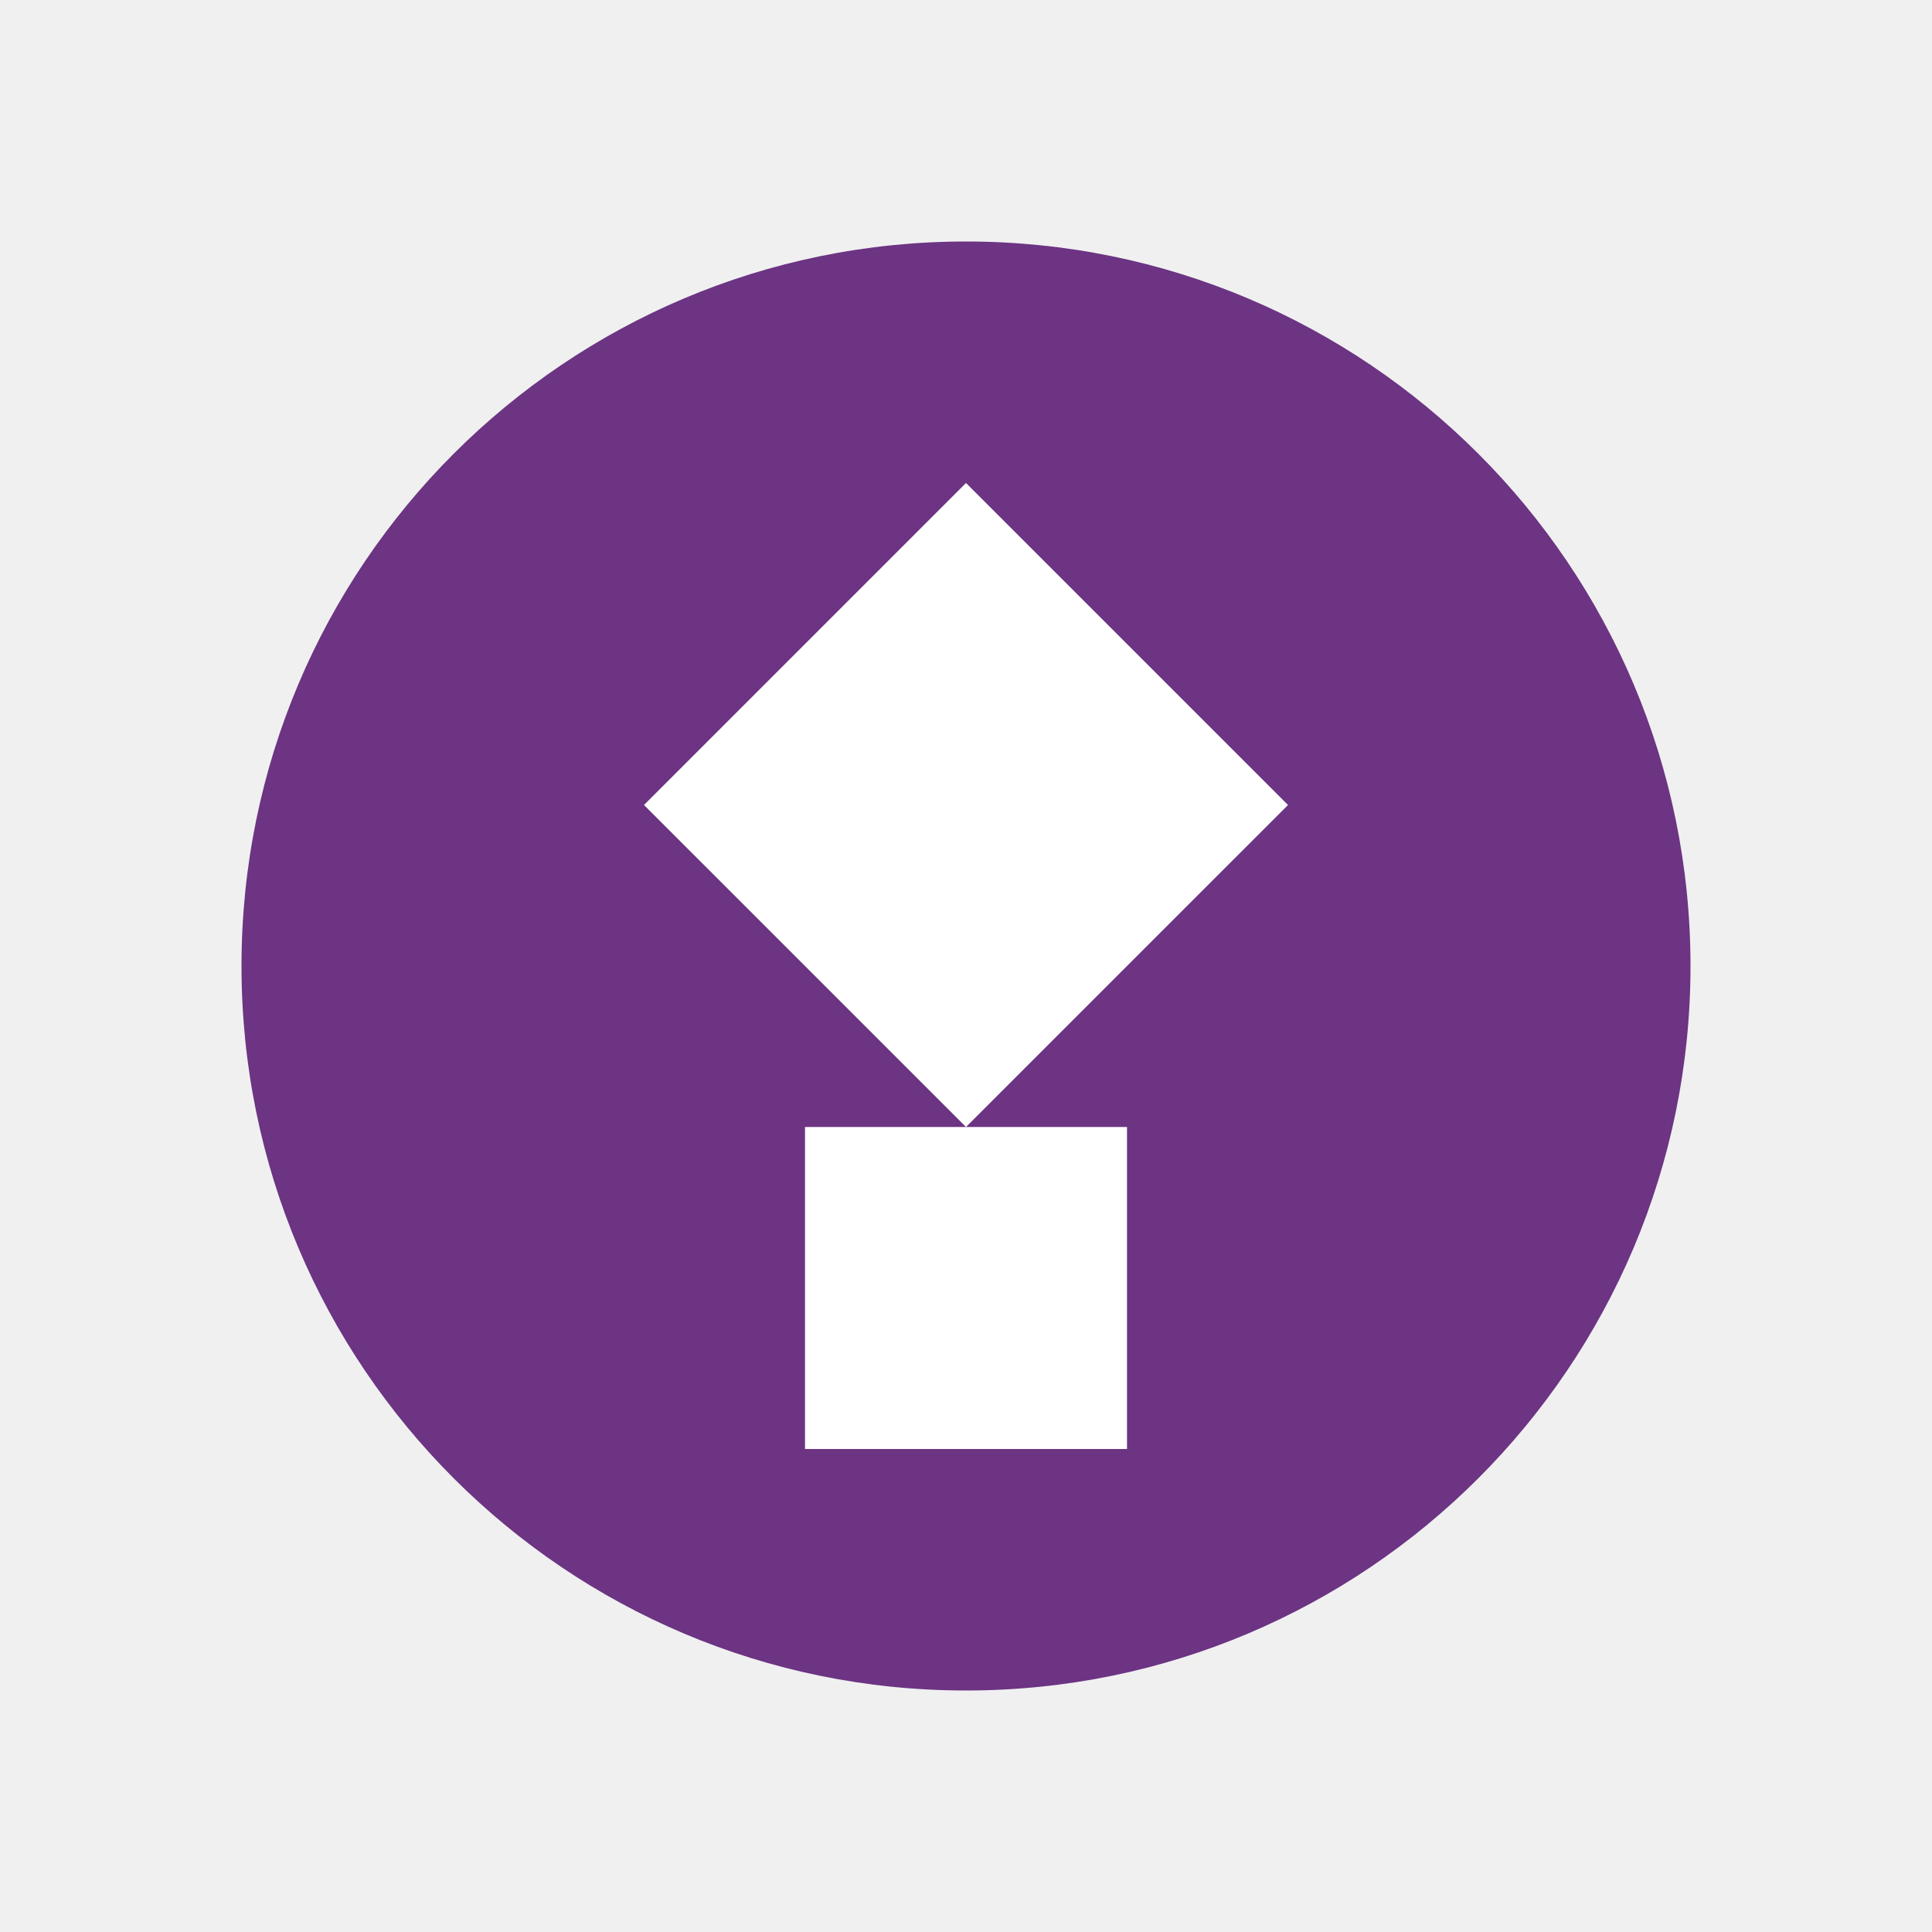
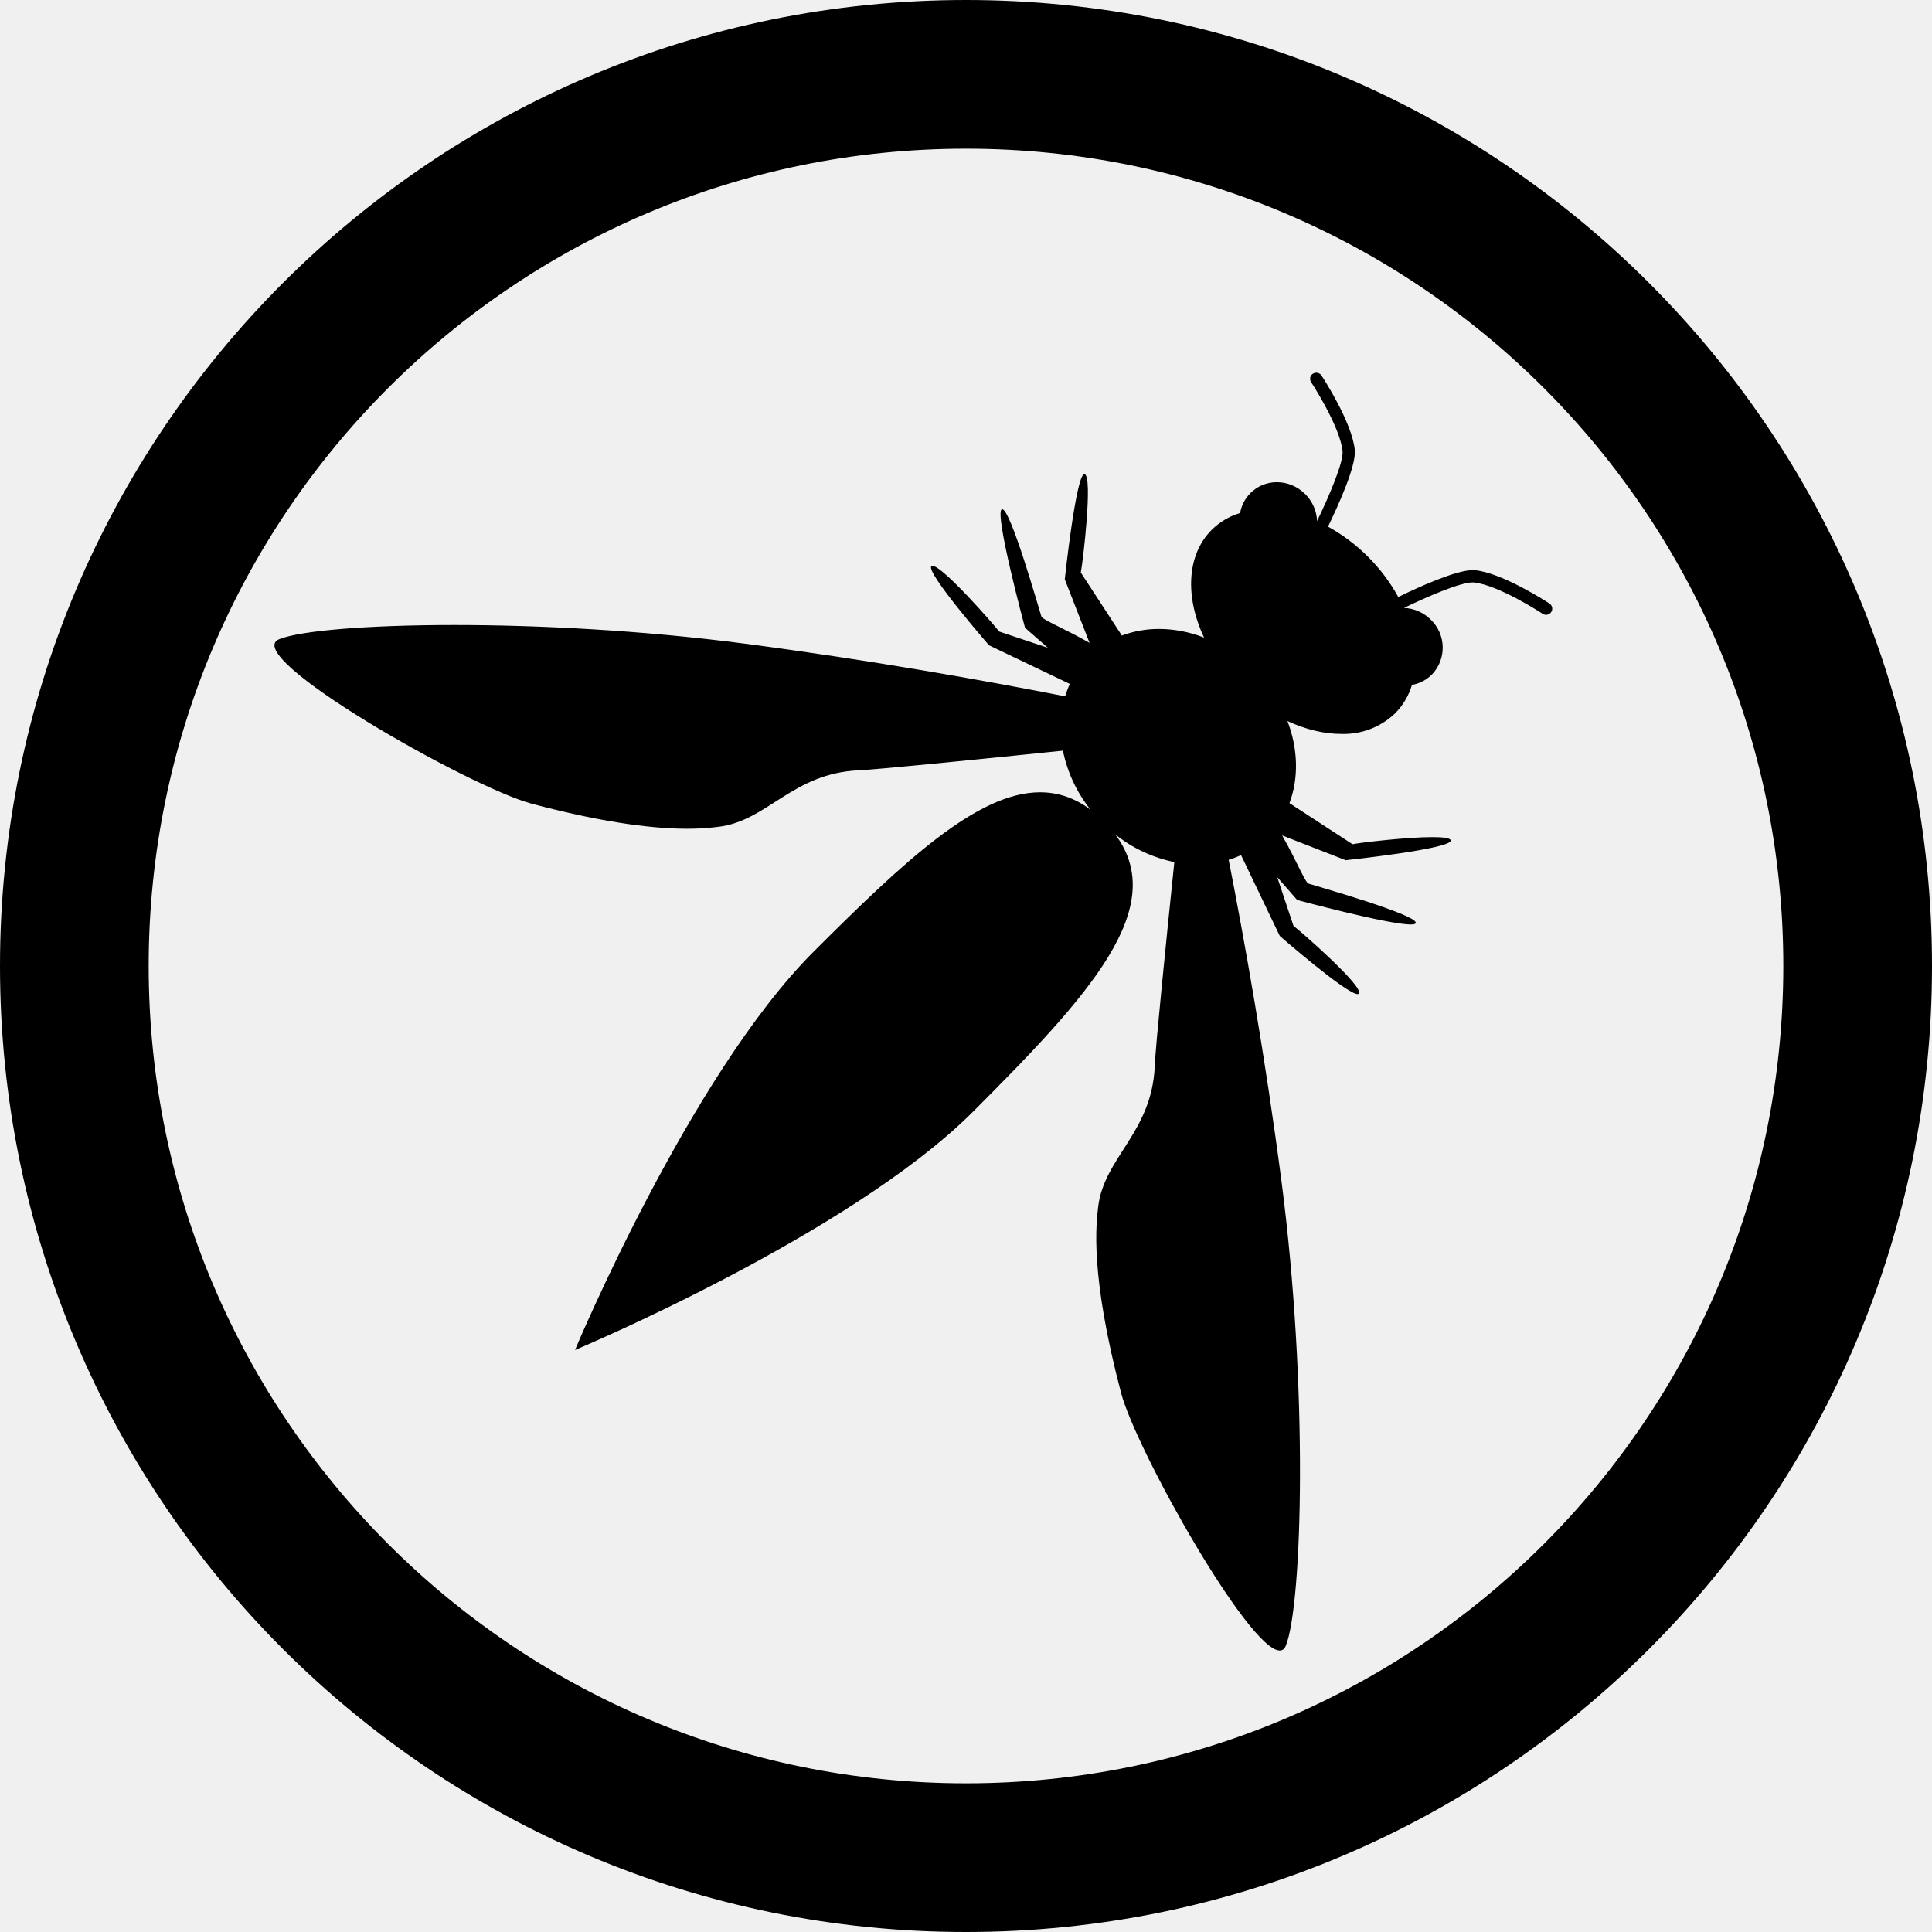
- <svg xmlns="http://www.w3.org/2000/svg" viewBox="0 0 48 48" width="48" height="48">
-   <circle cx="24" cy="24" r="18" fill="#6C3483" />
-   <path d="M24 12l8 8-8 8-8-8z" fill="white" />
-   <rect x="20" y="28" width="8" height="8" fill="white" />
+ <svg xmlns="http://www.w3.org/2000/svg" role="img" viewBox="0 0 24 24">
+   <path d="M15.897 20.503c-.384 0-1.782-2.489-1.97-3.198-.393-1.486-.308-2.114-.285-2.314.072-.613.667-.92.703-1.748.01-.256.14-1.535.243-2.534a1.723 1.723 0 0 1-.733-.343c.676.908-.32 1.995-1.767 3.443-1.536 1.536-4.945 2.961-4.945 2.961s1.425-3.41 2.961-4.945c1.13-1.129 2.04-1.983 2.816-1.983.22 0 .427.067.627.216a1.722 1.722 0 0 1-.343-.733c-.999.103-2.278.232-2.534.244-.829.036-1.135.63-1.747.702-.07.008-.194.024-.388.024-.36 0-.963-.054-1.926-.31-.772-.203-3.648-1.84-3.14-2.045.26-.105 1.087-.176 2.175-.176 1.047 0 2.337.066 3.596.23 1.57.205 3.01.463 3.992.656.016-.053.035-.104.058-.154l-1.004-.48s-.8-.92-.715-.984a.02.02 0 0 1 .012-.003c.126 0 .767.733.829.816l.605.202-.284-.249s-.388-1.438-.287-1.472h.004c.106 0 .459 1.25.489 1.34.07.06.303.152.596.32l-.308-.79s.14-1.305.243-1.305h.003c.105.021-.02 1.089-.047 1.221l.51.783a1.31 1.31 0 0 1 .463-.082c.184 0 .374.036.558.107-.236-.502-.218-1.025.095-1.338a.84.84 0 0 1 .353-.209.462.462 0 0 1 .457-.383c.127 0 .254.05.352.148a.497.497 0 0 1 .147.335c.151-.311.329-.73.317-.867-.03-.307-.386-.852-.39-.857a.076.076 0 0 1 .064-.119c.025 0 .05.012.064.035.016.023.381.582.414.927.018.198-.21.696-.333.95a2.227 2.227 0 0 1 .873.874c.245-.12.715-.334.927-.334l.024.001c.345.033.904.399.927.414a.076.076 0 0 1-.084.128c-.005-.004-.55-.36-.857-.39h-.015c-.15 0-.552.171-.852.317.12.004.242.053.335.147a.482.482 0 0 1 .012.681.459.459 0 0 1-.247.128.845.845 0 0 1-.21.354.924.924 0 0 1-.67.255c-.212 0-.441-.055-.667-.16.132.343.142.708.025 1.02l.783.51c.095-.019.666-.088.993-.088.13 0 .222.011.228.04.02.106-1.305.247-1.305.247l-.79-.308c.168.293.26.527.32.596.091.03 1.374.392 1.34.493-.004.012-.026.017-.063.017-.283 0-1.41-.304-1.41-.304l-.248-.284.202.605c.087.065.876.755.813.841-.004.005-.009.007-.016.007-.139 0-.967-.722-.967-.722l-.481-1.004a1.18 1.18 0 0 1-.154.058c.193.982.451 2.422.656 3.992.335 2.569.26 5.261.054 5.77-.016.041-.042.06-.076.06M12 24C5.373 24 0 18.627 0 12S5.373 0 12 0s12 5.373 12 12-5.373 12-12 12m0-22.153C6.393 1.847 1.847 6.393 1.847 12S6.393 22.153 12 22.153 22.153 17.607 22.153 12 17.607 1.847 12 1.847Z" />
</svg>
